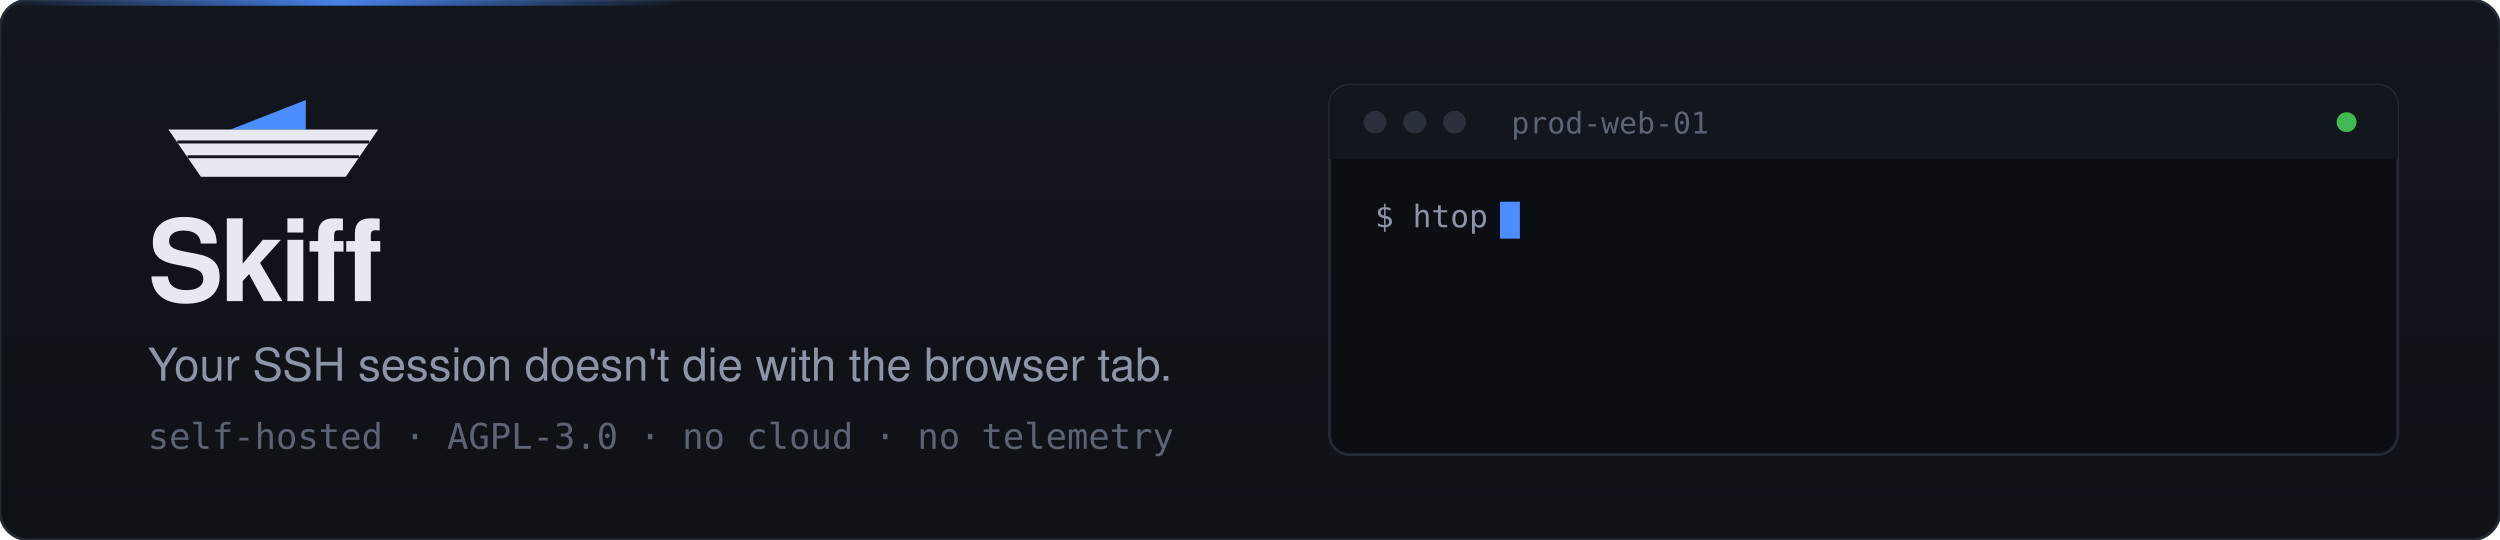
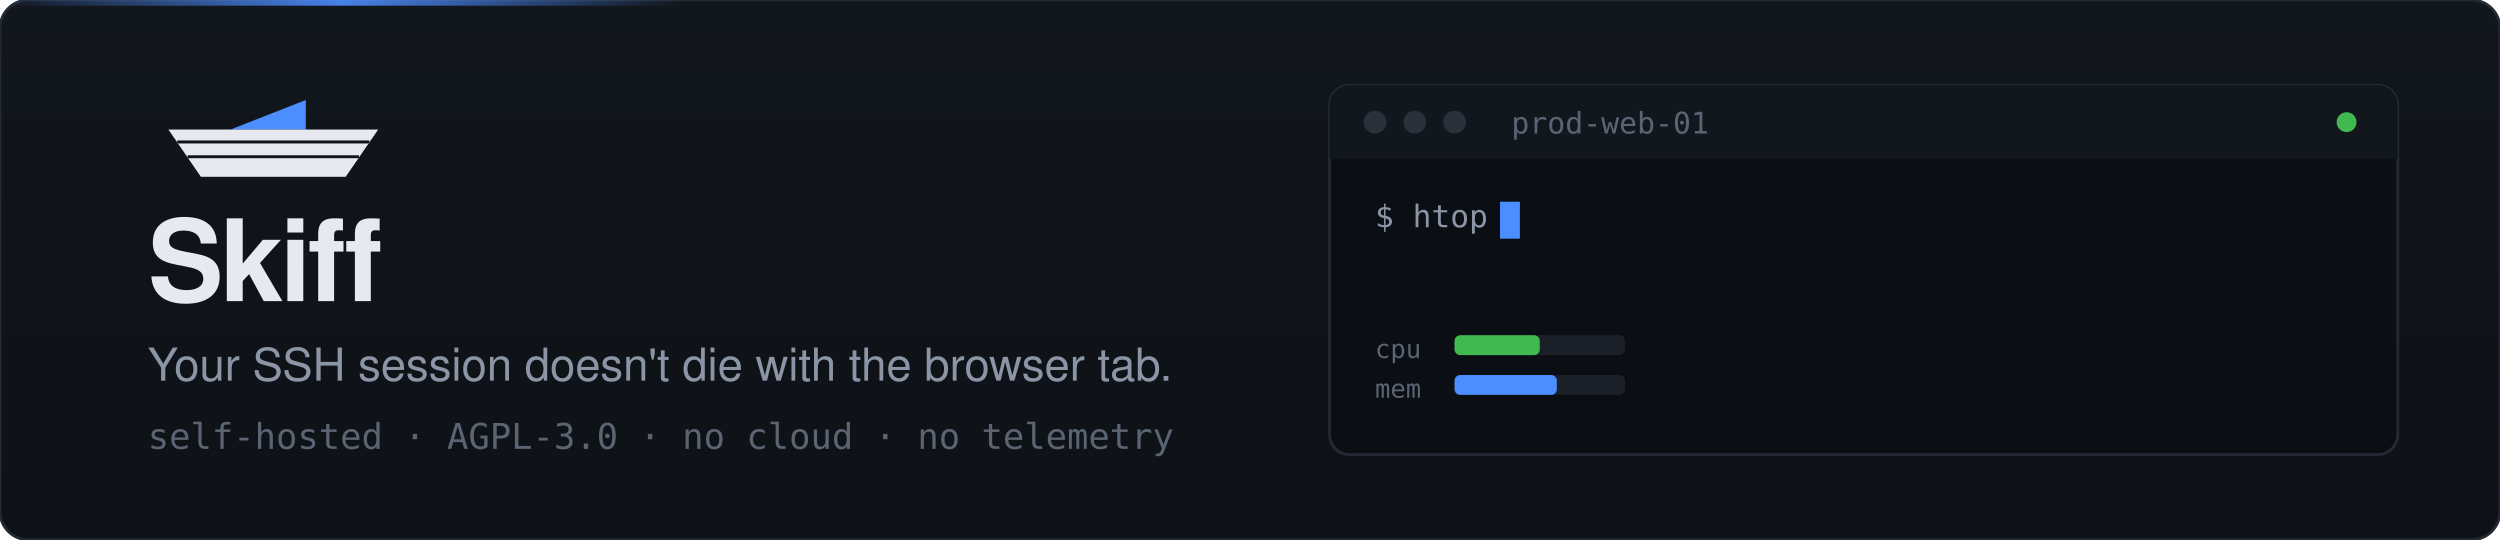
<svg xmlns="http://www.w3.org/2000/svg" viewBox="0 0 880 190" width="880" height="190" role="img" aria-label="Skiff — your SSH session doesn't die with the browser tab">
  <defs>
    <linearGradient id="fade" x1="0" y1="0" x2="0" y2="1">
      <stop offset="0" stop-color="#12161D" />
      <stop offset="1" stop-color="#0E1116" />
    </linearGradient>
    <linearGradient id="sweep" x1="0" y1="0" x2="1" y2="0">
      <stop offset="0" stop-color="#4C8DFF" stop-opacity="0" />
      <stop offset="0.5" stop-color="#4C8DFF" stop-opacity="0.9" />
      <stop offset="1" stop-color="#4C8DFF" stop-opacity="0" />
    </linearGradient>
    <clipPath id="term">
      <rect x="468" y="30" width="376" height="130" rx="7" />
    </clipPath>
  </defs>
  <rect width="880" height="190" rx="10" fill="url(#fade)" />
  <rect width="880" height="190" rx="10" fill="none" stroke="#232A34" />
  <rect x="0" y="0" width="240" height="2" fill="url(#sweep)">
    <animate attributeName="x" values="-240;880" dur="3.4s" repeatCount="indefinite" />
  </rect>
  <g transform="translate(52,30) scale(0.52)">
    <path d="M107,10 L107,30 L56,30 Z" fill="#4C8DFF" />
    <path fill-rule="evenodd" d="M14,30 L156,30 L134,62 L36,62 Z M20,37.4 h130 v2 h-130 Z M27,47.4 h116 v2 h-116 Z" fill="#E6EAF0" />
  </g>
  <text x="52" y="106" font-family="Inter Tight, Helvetica, Arial, sans-serif" font-size="40" font-weight="700" fill="#E6EAF0" letter-spacing="-1.2">Skiff</text>
  <text x="52" y="134" font-family="Inter Tight, Helvetica, Arial, sans-serif" font-size="16" fill="#8B95A5">Your SSH session doesn't die with the browser tab.</text>
  <text x="52" y="158" font-family="ui-monospace, SFMono-Regular, Menlo, monospace" font-size="12.5" fill="#5A6472">self-hosted · AGPL-3.0 · no cloud · no telemetry</text>
  <rect x="468" y="30" width="376" height="130" rx="7" fill="#0B0E13" stroke="#232A34" />
  <g clip-path="url(#term)">
    <rect x="468" y="30" width="376" height="26" fill="#12161D" />
    <circle cx="484" cy="43" r="4" fill="#2A313B" />
    <circle cx="498" cy="43" r="4" fill="#2A313B" />
    <circle cx="512" cy="43" r="4" fill="#2A313B" />
    <text x="532" y="47" font-family="ui-monospace, SFMono-Regular, Menlo, monospace" font-size="10.5" fill="#5A6472">prod-web-01</text>
    <circle cx="826" cy="43" r="3.5" fill="#3FB950">
      <animate attributeName="opacity" values="1;0.25;1" dur="2.4s" repeatCount="indefinite" />
    </circle>
    <g font-family="ui-monospace, SFMono-Regular, Menlo, monospace" font-size="11">
      <text x="484" y="80" fill="#8B95A5">$ htop</text>
      <text x="484" y="102" fill="#5A6472" opacity="0">
        tab closed
        <animate attributeName="opacity" values="0;0;1;1;0;0" keyTimes="0;0.30;0.36;0.52;0.58;1" dur="6s" repeatCount="indefinite" />
      </text>
      <text x="484" y="124" fill="#3FB950" opacity="0">
        reattached — session still running
        <animate attributeName="opacity" values="0;0;1;1;0" keyTimes="0;0.60;0.66;0.94;1" dur="6s" repeatCount="indefinite" />
      </text>
      <text x="484" y="146" fill="#E6EAF0" opacity="0">
        uptime 04:17:32
        <animate attributeName="opacity" values="0;0;1;1;0" keyTimes="0;0.66;0.72;0.94;1" dur="6s" repeatCount="indefinite" />
      </text>
    </g>
    <rect x="528" y="71" width="7" height="13" fill="#4C8DFF">
      <animate attributeName="opacity" values="1;0;1" dur="1.1s" repeatCount="indefinite" />
    </rect>
+     <g font-family="ui-monospace, SFMono-Regular, Menlo, monospace" font-size="9" fill="#5A6472">
+       <text x="484" y="126">cpu</text>
+       <text x="484" y="140">mem</text>
+     </g>
+     <rect x="512" y="118" width="60" height="7" rx="2" fill="#1B2028" />
+     <rect x="512" y="118" width="30" height="7" rx="2" fill="#3FB950">
+       <animate attributeName="width" values="14;46;22;58;30;14" dur="4.2s" repeatCount="indefinite" />
+     </rect>
+     <rect x="512" y="132" width="60" height="7" rx="2" fill="#1B2028" />
+     <rect x="512" y="132" width="36" height="7" rx="2" fill="#4C8DFF">
+       <animate attributeName="width" values="34;38;33;41;36;34" dur="6.5s" repeatCount="indefinite" />
+     </rect>
  </g>
</svg>
